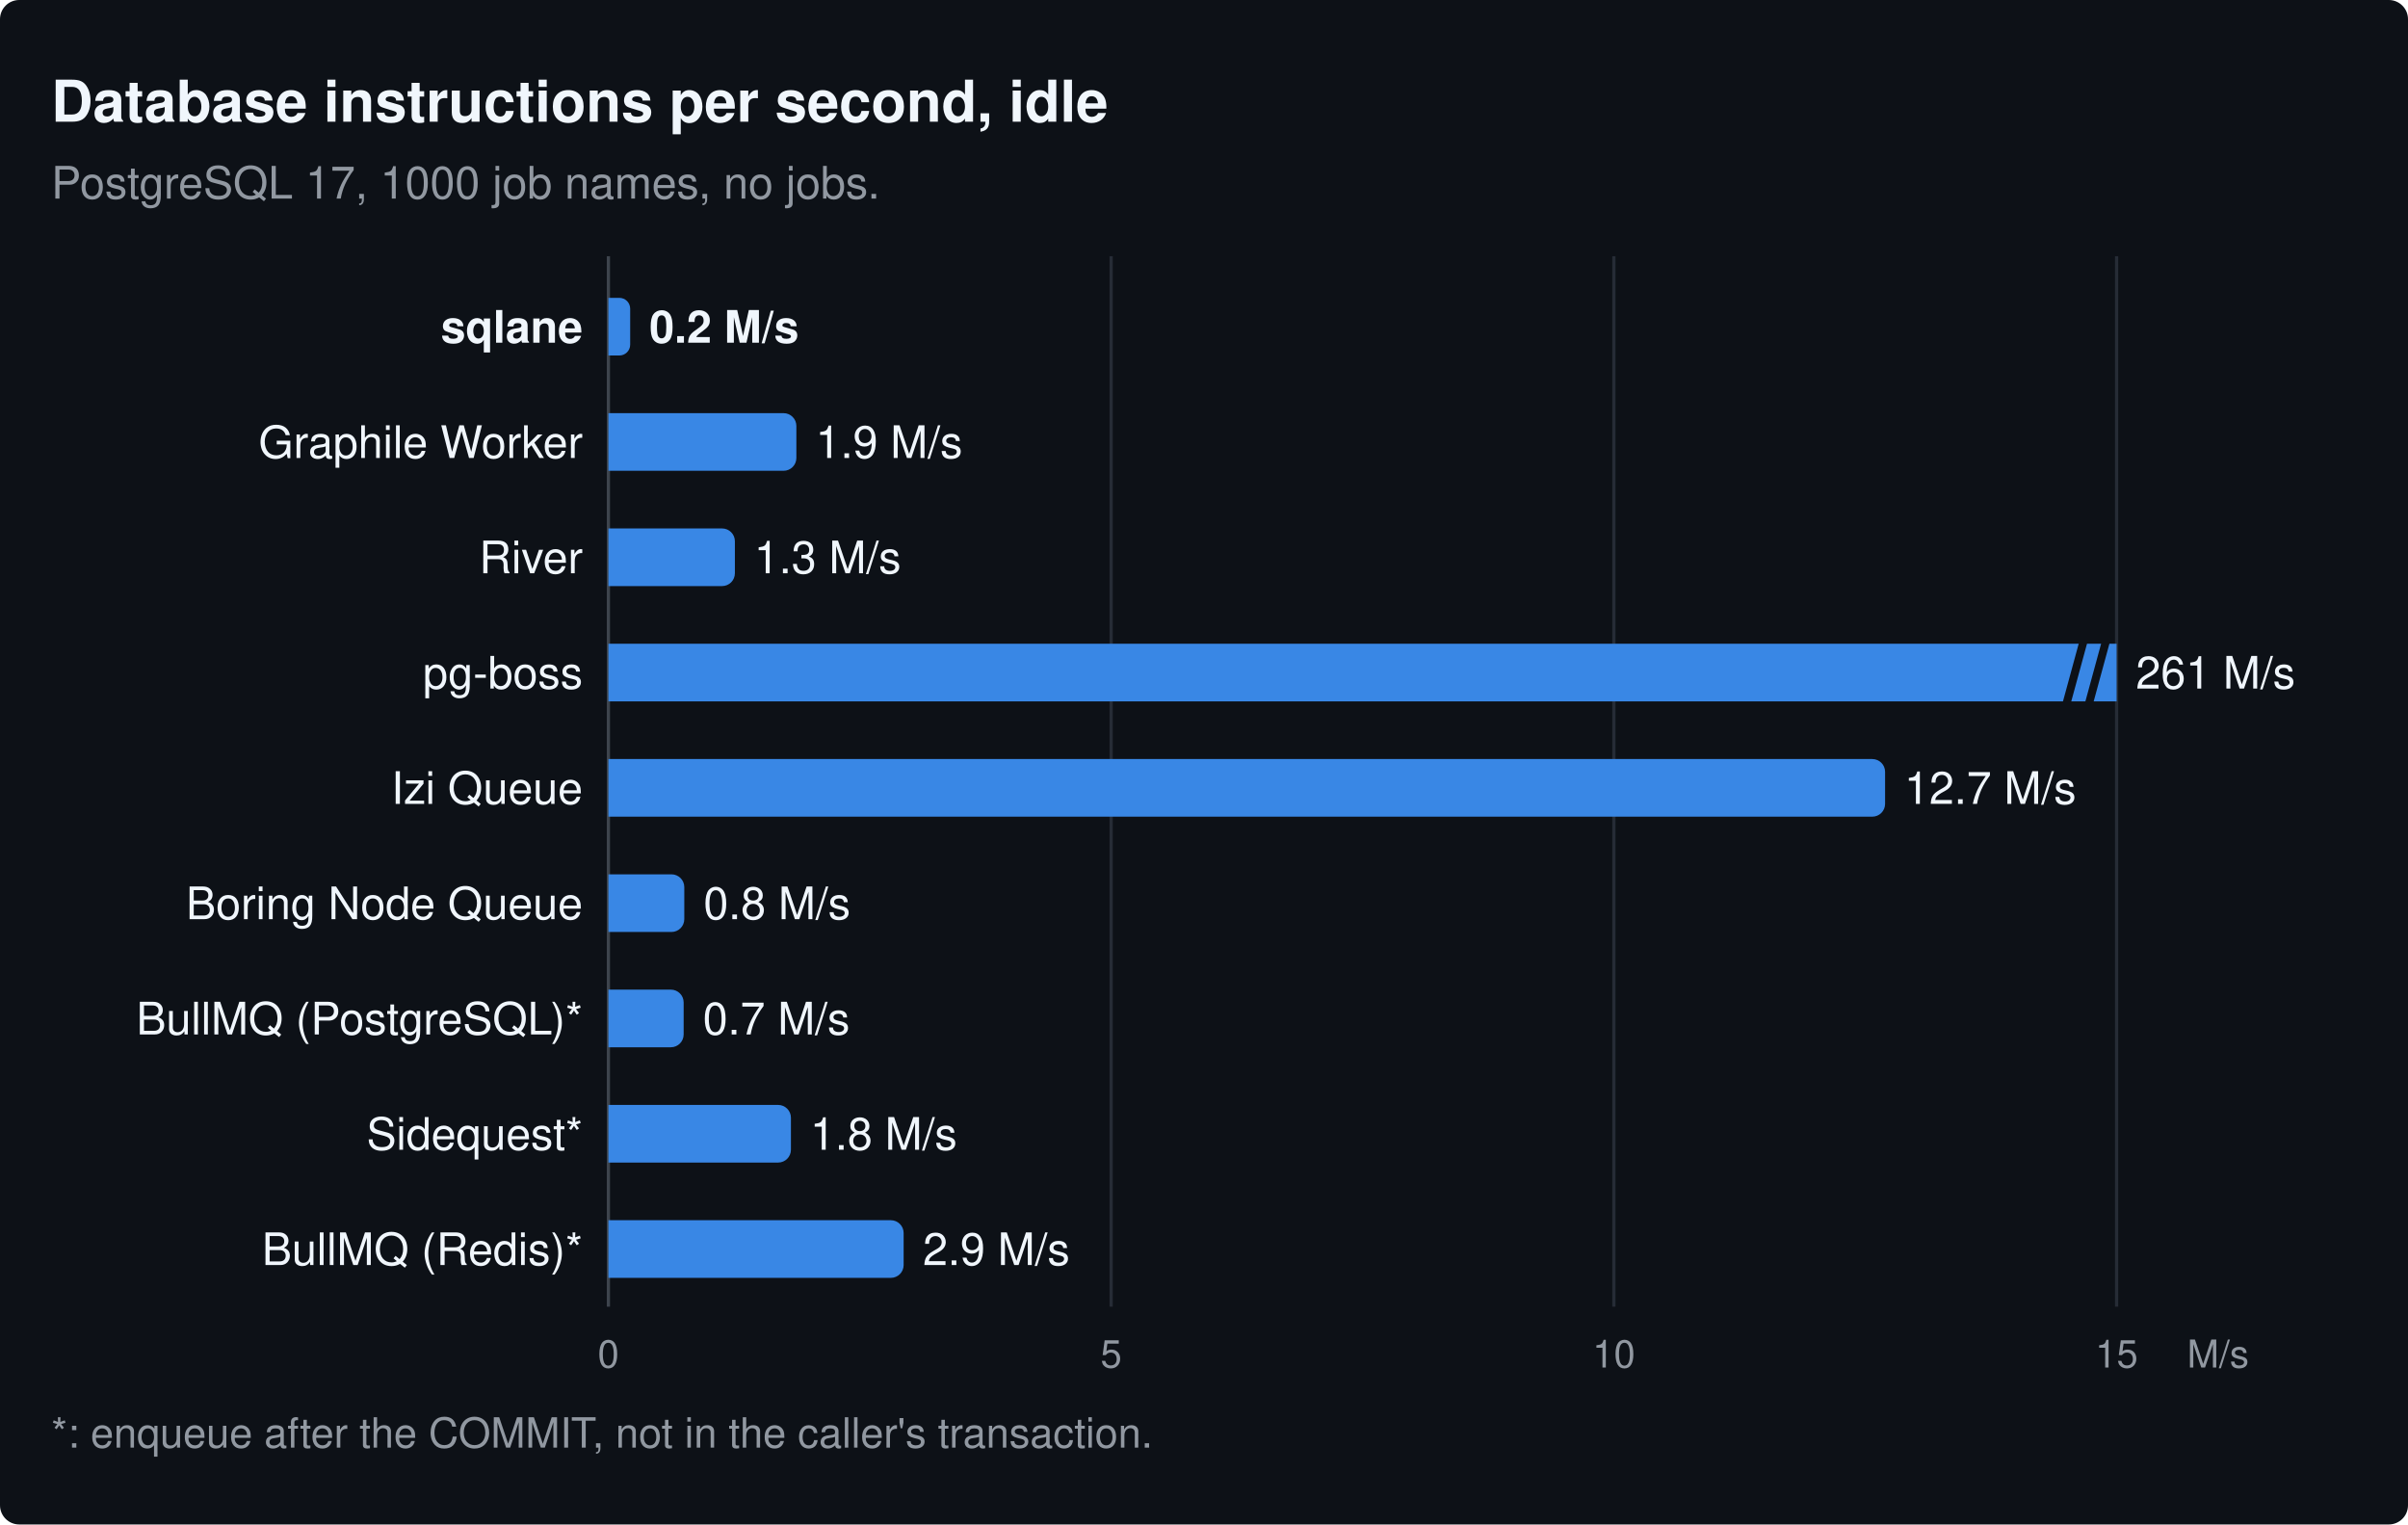
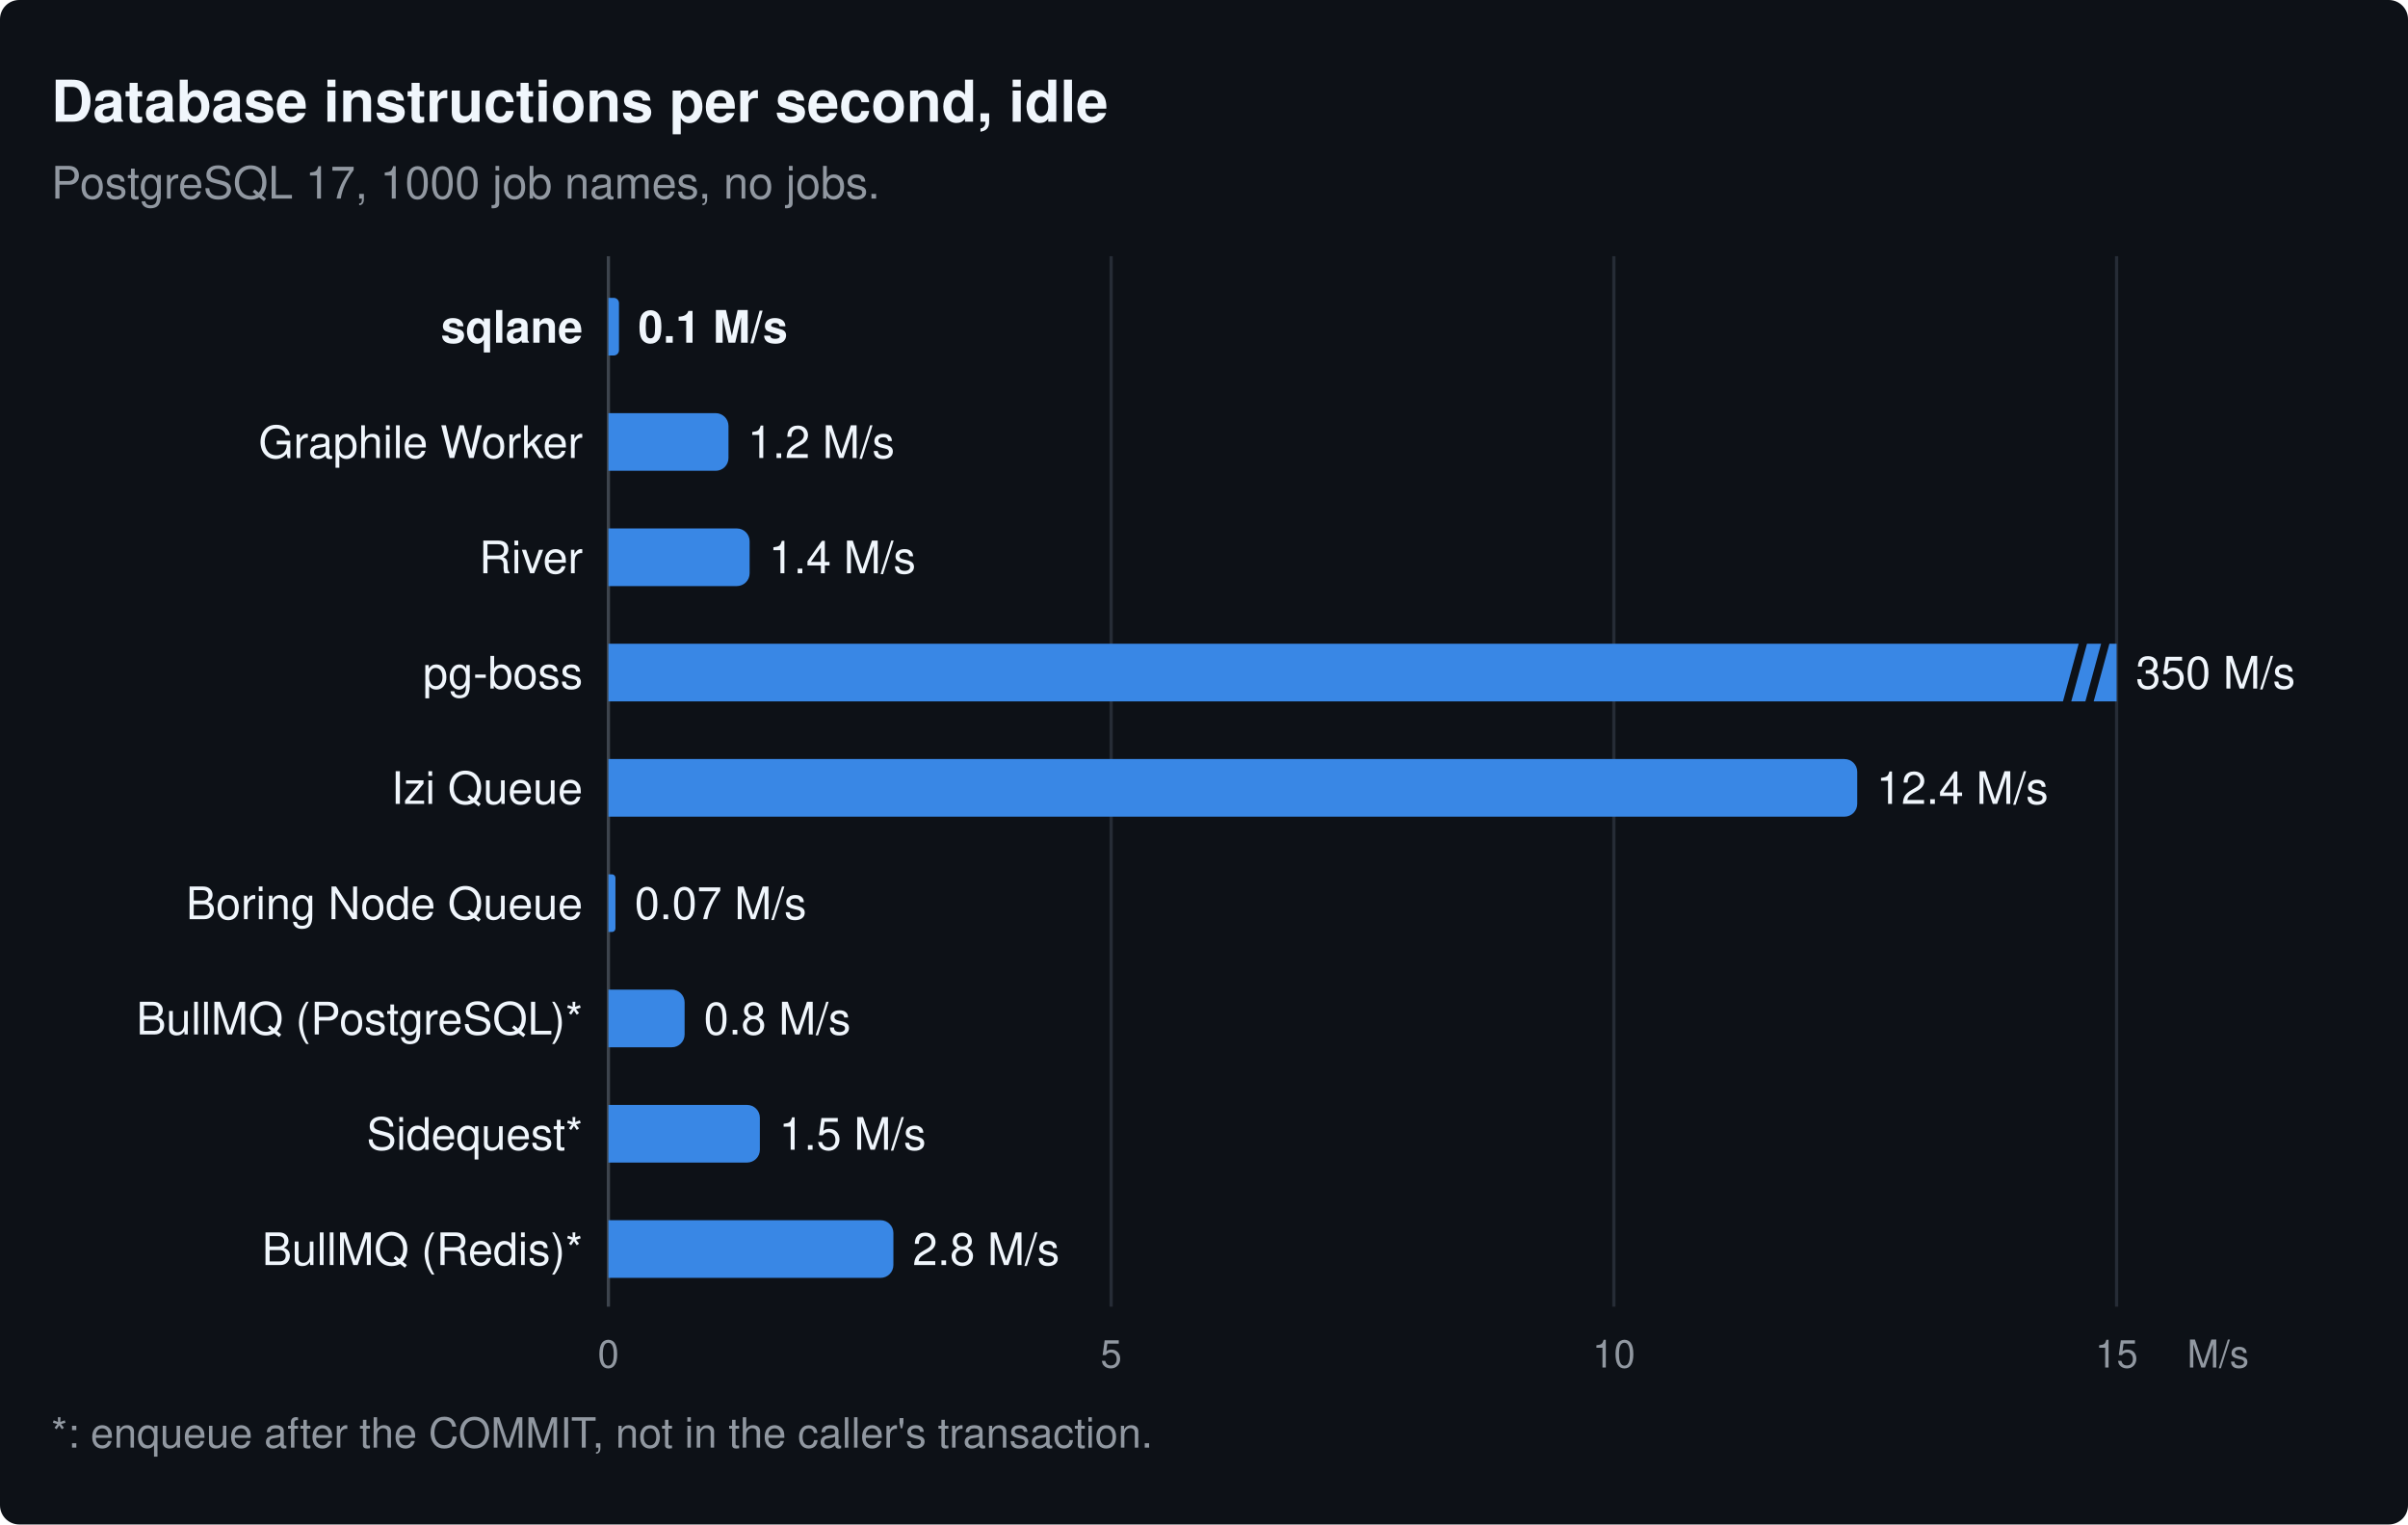
<svg xmlns="http://www.w3.org/2000/svg" width="752" height="476" viewBox="0 0 752 476" font-family="-apple-system, BlinkMacSystemFont, 'Segoe UI', Helvetica, Arial, sans-serif" role="img" aria-label="Database instructions per second, idle">
  <rect width="752" height="476" rx="6" fill="#0d1117" />
  <g transform="translate(16 16)">
    <text x="0" y="22" font-size="18" font-weight="600" fill="#f0f6fc">Database instructions per second, idle</text>
    <text x="0" y="46" font-size="14" fill="#9198a1">PostgreSQL 17, 1000 job names, no jobs.</text>
    <line x1="174.0" y1="64" x2="174.0" y2="392" stroke="#3d444d" />
    <text x="174.0" y="411" font-size="12" fill="#9198a1" text-anchor="middle">0</text>
    <line x1="331.0" y1="64" x2="331.0" y2="392" stroke="#262c36" />
    <text x="331.0" y="411" font-size="12" fill="#9198a1" text-anchor="middle">5</text>
    <line x1="488.0" y1="64" x2="488.0" y2="392" stroke="#262c36" />
    <text x="488.0" y="411" font-size="12" fill="#9198a1" text-anchor="middle">10</text>
    <line x1="645.0" y1="64" x2="645.0" y2="392" stroke="#262c36" />
    <text x="645.0" y="411" font-size="12" fill="#9198a1" text-anchor="middle">15</text>
    <text x="667" y="411" font-size="12" fill="#9198a1">M/s</text>
    <text x="0" y="436" font-size="13" fill="#9198a1">*: enqueue after the COMMIT, not in the caller's transaction.</text>
    <text x="166" y="91" font-size="14" fill="#f0f6fc" text-anchor="end" font-weight="600">sqlane</text>
-     <path d="M174,77H177.4A3.381,3.381 0 0 1 180.8,80.381V91.619A3.381,3.381 0 0 1 177.4,95H174Z" fill="#3987e5" />
-     <text x="186.8" y="91" font-size="14" fill="#f0f6fc" font-weight="600">0.2 M/s</text>
+     <path d="M174,77H175.6A1.644,1.644 0 0 1 177.3,78.644V93.356A1.644,1.644 0 0 1 175.6,95H174Z" fill="#3987e5" />
+     <text x="183.3" y="91" font-size="14" fill="#f0f6fc" font-weight="600">0.1 M/s</text>
    <text x="166" y="127" font-size="14" fill="#f0f6fc" text-anchor="end">Graphile Worker</text>
-     <path d="M174,113H228.7A4,4 0 0 1 232.7,117V127A4,4 0 0 1 228.7,131H174Z" fill="#3987e5" />
-     <text x="238.7" y="127" font-size="14" fill="#f0f6fc">1.9 M/s</text>
+     <path d="M174,113H207.5A4,4 0 0 1 211.5,117V127A4,4 0 0 1 207.5,131H174Z" fill="#3987e5" />
+     <text x="217.5" y="127" font-size="14" fill="#f0f6fc">1.2 M/s</text>
    <text x="166" y="163" font-size="14" fill="#f0f6fc" text-anchor="end">River</text>
-     <path d="M174,149H209.5A4,4 0 0 1 213.5,153V163A4,4 0 0 1 209.5,167H174Z" fill="#3987e5" />
-     <text x="219.5" y="163" font-size="14" fill="#f0f6fc">1.3 M/s</text>
+     <path d="M174,149H214.1A4,4 0 0 1 218.1,153V163A4,4 0 0 1 214.1,167H174Z" fill="#3987e5" />
+     <text x="224.1" y="163" font-size="14" fill="#f0f6fc">1.4 M/s</text>
    <text x="166" y="199" font-size="14" fill="#f0f6fc" text-anchor="end">pg-boss</text>
    <rect x="174" y="185" width="471.0" height="18" fill="#3987e5" />
    <path d="M629.0,205l6,-22" stroke="#0d1117" stroke-width="2.5" />
    <path d="M636.0,205l6,-22" stroke="#0d1117" stroke-width="2.5" />
-     <text x="651.0" y="199" font-size="14" fill="#f0f6fc">261 M/s</text>
+     <text x="651.0" y="199" font-size="14" fill="#f0f6fc">350 M/s</text>
    <text x="166" y="235" font-size="14" fill="#f0f6fc" text-anchor="end">Izi Queue</text>
-     <path d="M174,221H568.7A4,4 0 0 1 572.7,225V235A4,4 0 0 1 568.7,239H174Z" fill="#3987e5" />
-     <text x="578.7" y="235" font-size="14" fill="#f0f6fc">12.7 M/s</text>
+     <path d="M174,221H560.0A4,4 0 0 1 564.0,225V235A4,4 0 0 1 560.0,239H174Z" fill="#3987e5" />
+     <text x="570.0" y="235" font-size="14" fill="#f0f6fc">12.4 M/s</text>
    <text x="166" y="271" font-size="14" fill="#f0f6fc" text-anchor="end">Boring Node Queue</text>
-     <path d="M174,257H193.7A4,4 0 0 1 197.7,261V271A4,4 0 0 1 193.7,275H174Z" fill="#3987e5" />
-     <text x="203.7" y="271" font-size="14" fill="#f0f6fc">0.8 M/s</text>
+     <path d="M174,257H175.1A1.086,1.086 0 0 1 176.2,258.086V273.914A1.086,1.086 0 0 1 175.1,275H174Z" fill="#3987e5" />
+     <text x="182.2" y="271" font-size="14" fill="#f0f6fc">0.07 M/s</text>
    <text x="166" y="307" font-size="14" fill="#f0f6fc" text-anchor="end">BullMQ (PostgreSQL)*</text>
-     <path d="M174,293H193.5A4,4 0 0 1 197.5,297V307A4,4 0 0 1 193.5,311H174Z" fill="#3987e5" />
-     <text x="203.5" y="307" font-size="14" fill="#f0f6fc">0.7 M/s</text>
+     <path d="M174,293H193.8A4,4 0 0 1 197.8,297V307A4,4 0 0 1 193.8,311H174Z" fill="#3987e5" />
+     <text x="203.8" y="307" font-size="14" fill="#f0f6fc">0.8 M/s</text>
    <text x="166" y="343" font-size="14" fill="#f0f6fc" text-anchor="end">Sidequest*</text>
-     <path d="M174,329H227.0A4,4 0 0 1 231.0,333V343A4,4 0 0 1 227.0,347H174Z" fill="#3987e5" />
-     <text x="237.0" y="343" font-size="14" fill="#f0f6fc">1.8 M/s</text>
+     <path d="M174,329H217.3A4,4 0 0 1 221.3,333V343A4,4 0 0 1 217.3,347H174Z" fill="#3987e5" />
+     <text x="227.3" y="343" font-size="14" fill="#f0f6fc">1.5 M/s</text>
    <text x="166" y="379" font-size="14" fill="#f0f6fc" text-anchor="end">BullMQ (Redis)*</text>
-     <path d="M174,365H262.2A4,4 0 0 1 266.2,369V379A4,4 0 0 1 262.2,383H174Z" fill="#3987e5" />
-     <text x="272.2" y="379" font-size="14" fill="#f0f6fc">2.9 M/s</text>
+     <path d="M174,365H259.0A4,4 0 0 1 263.0,369V379A4,4 0 0 1 259.0,383H174Z" fill="#3987e5" />
+     <text x="269.0" y="379" font-size="14" fill="#f0f6fc">2.8 M/s</text>
  </g>
</svg>
